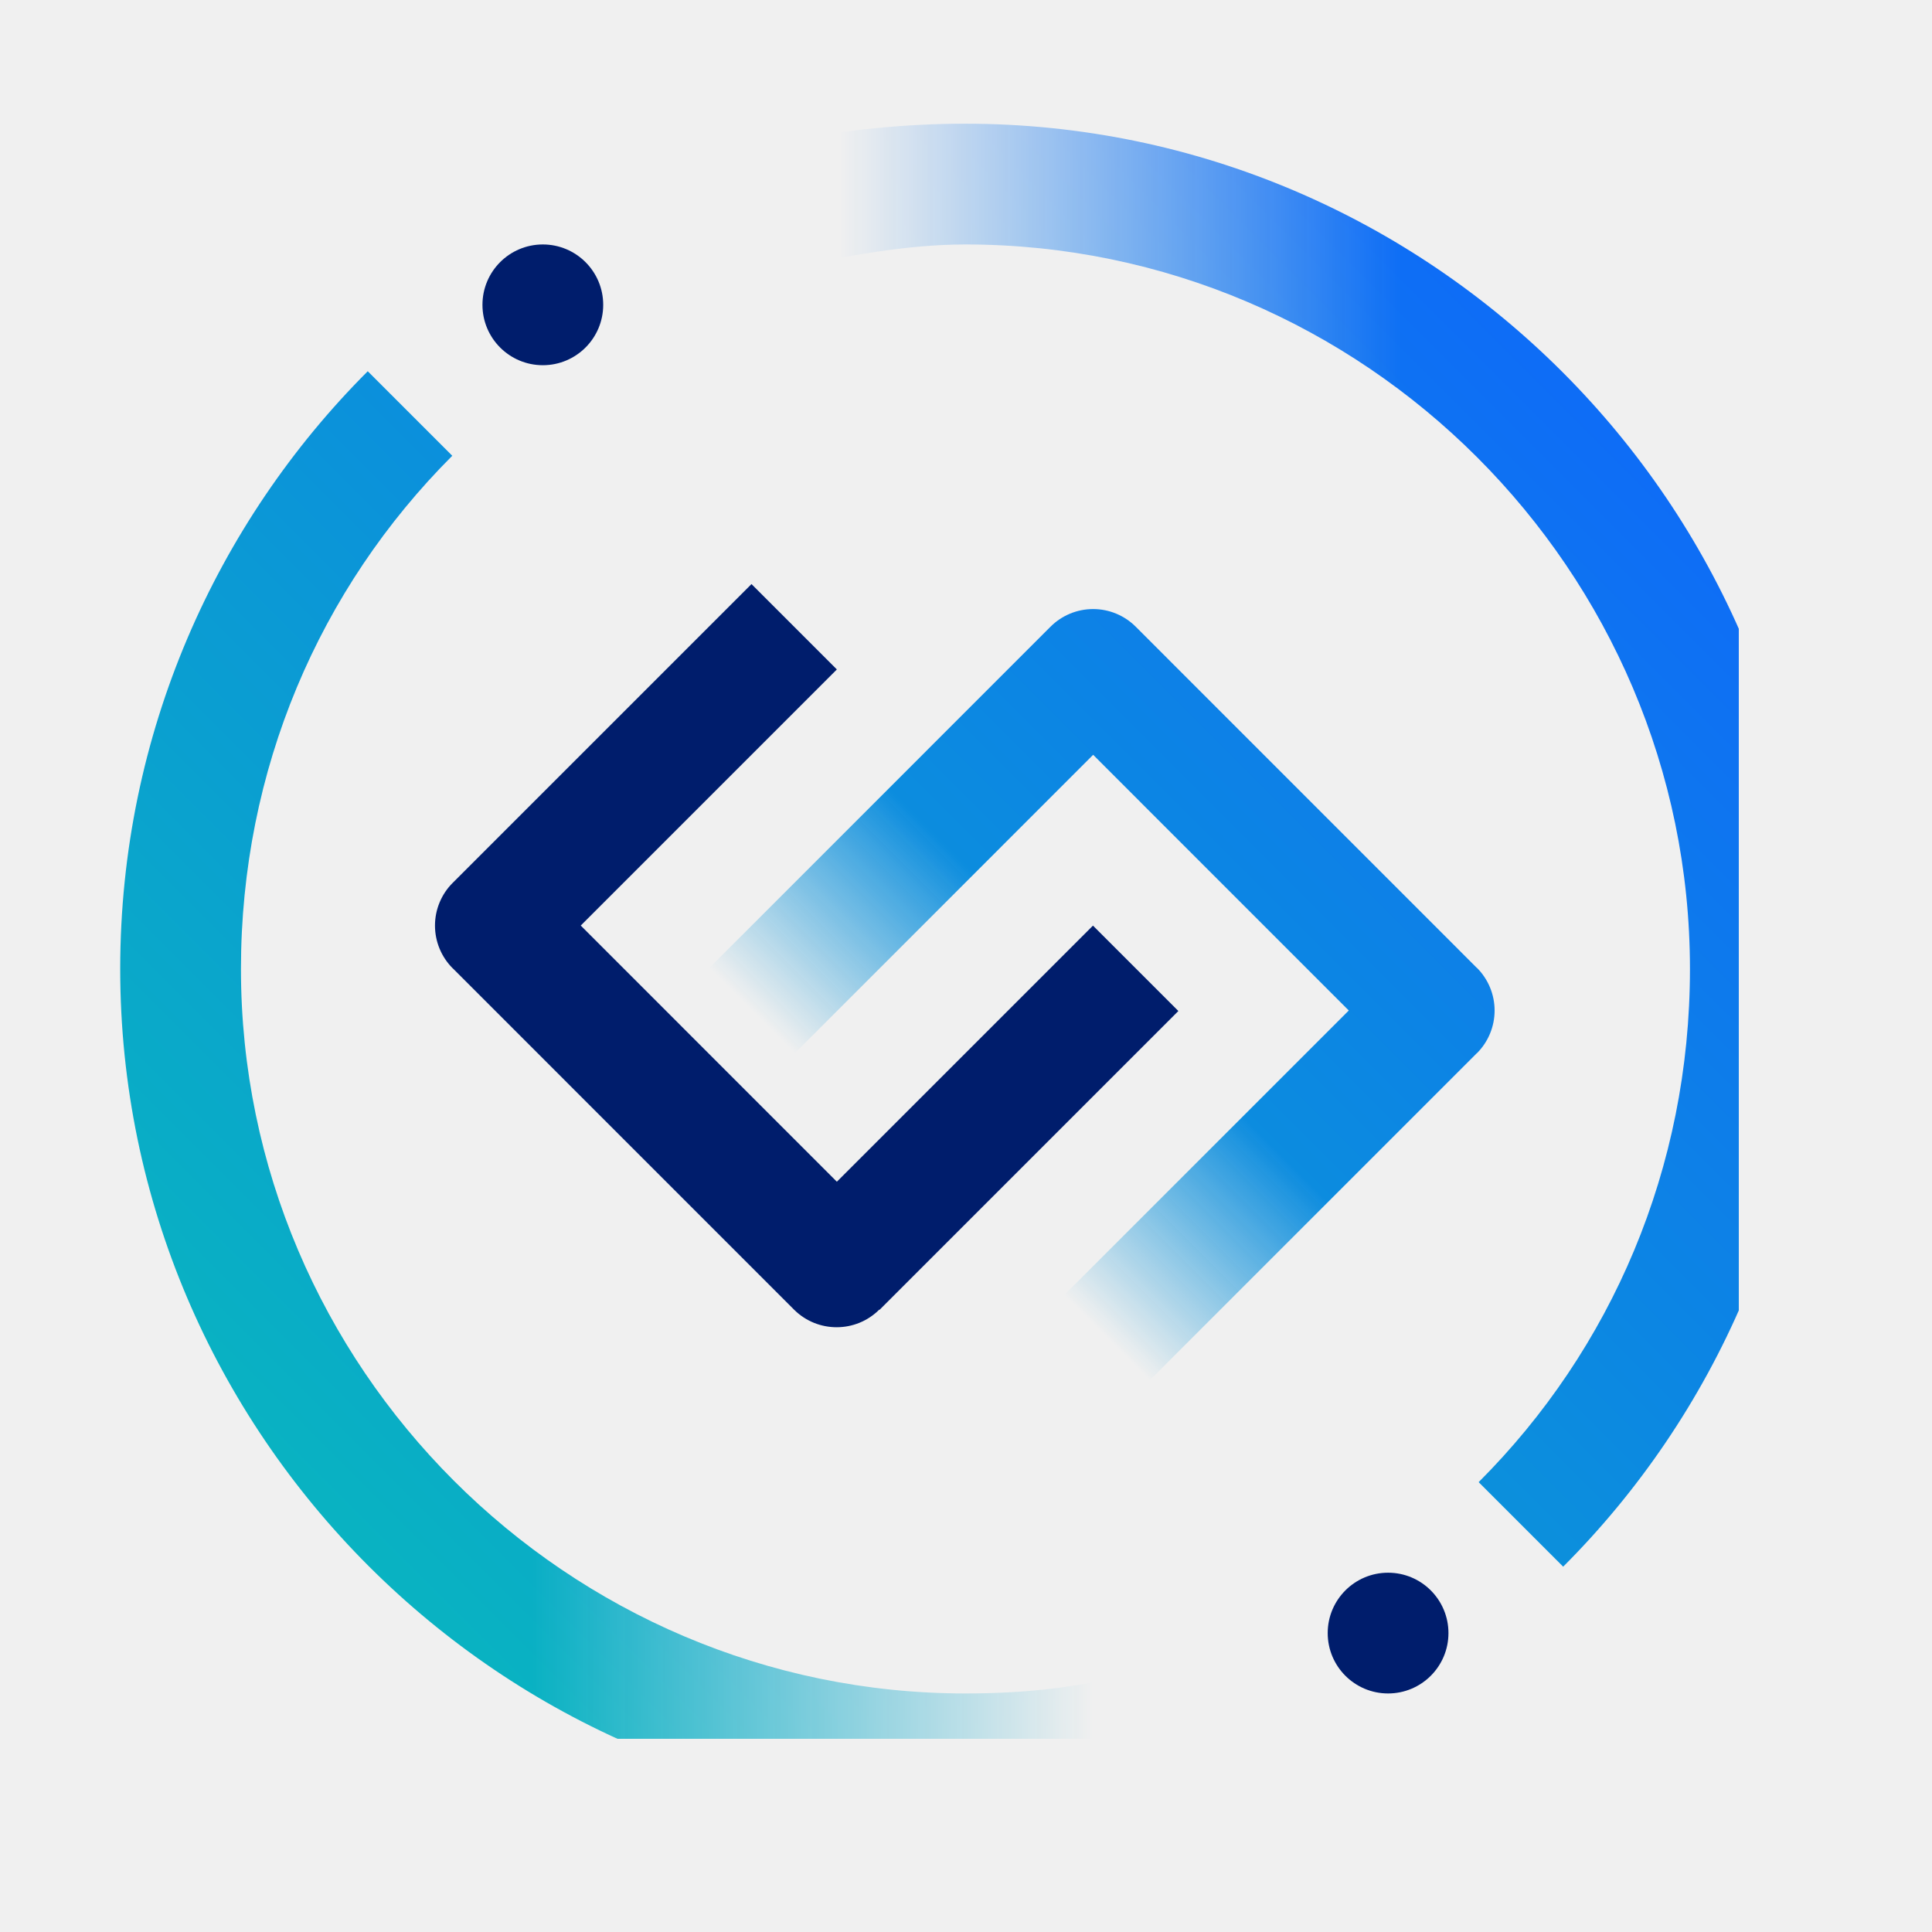
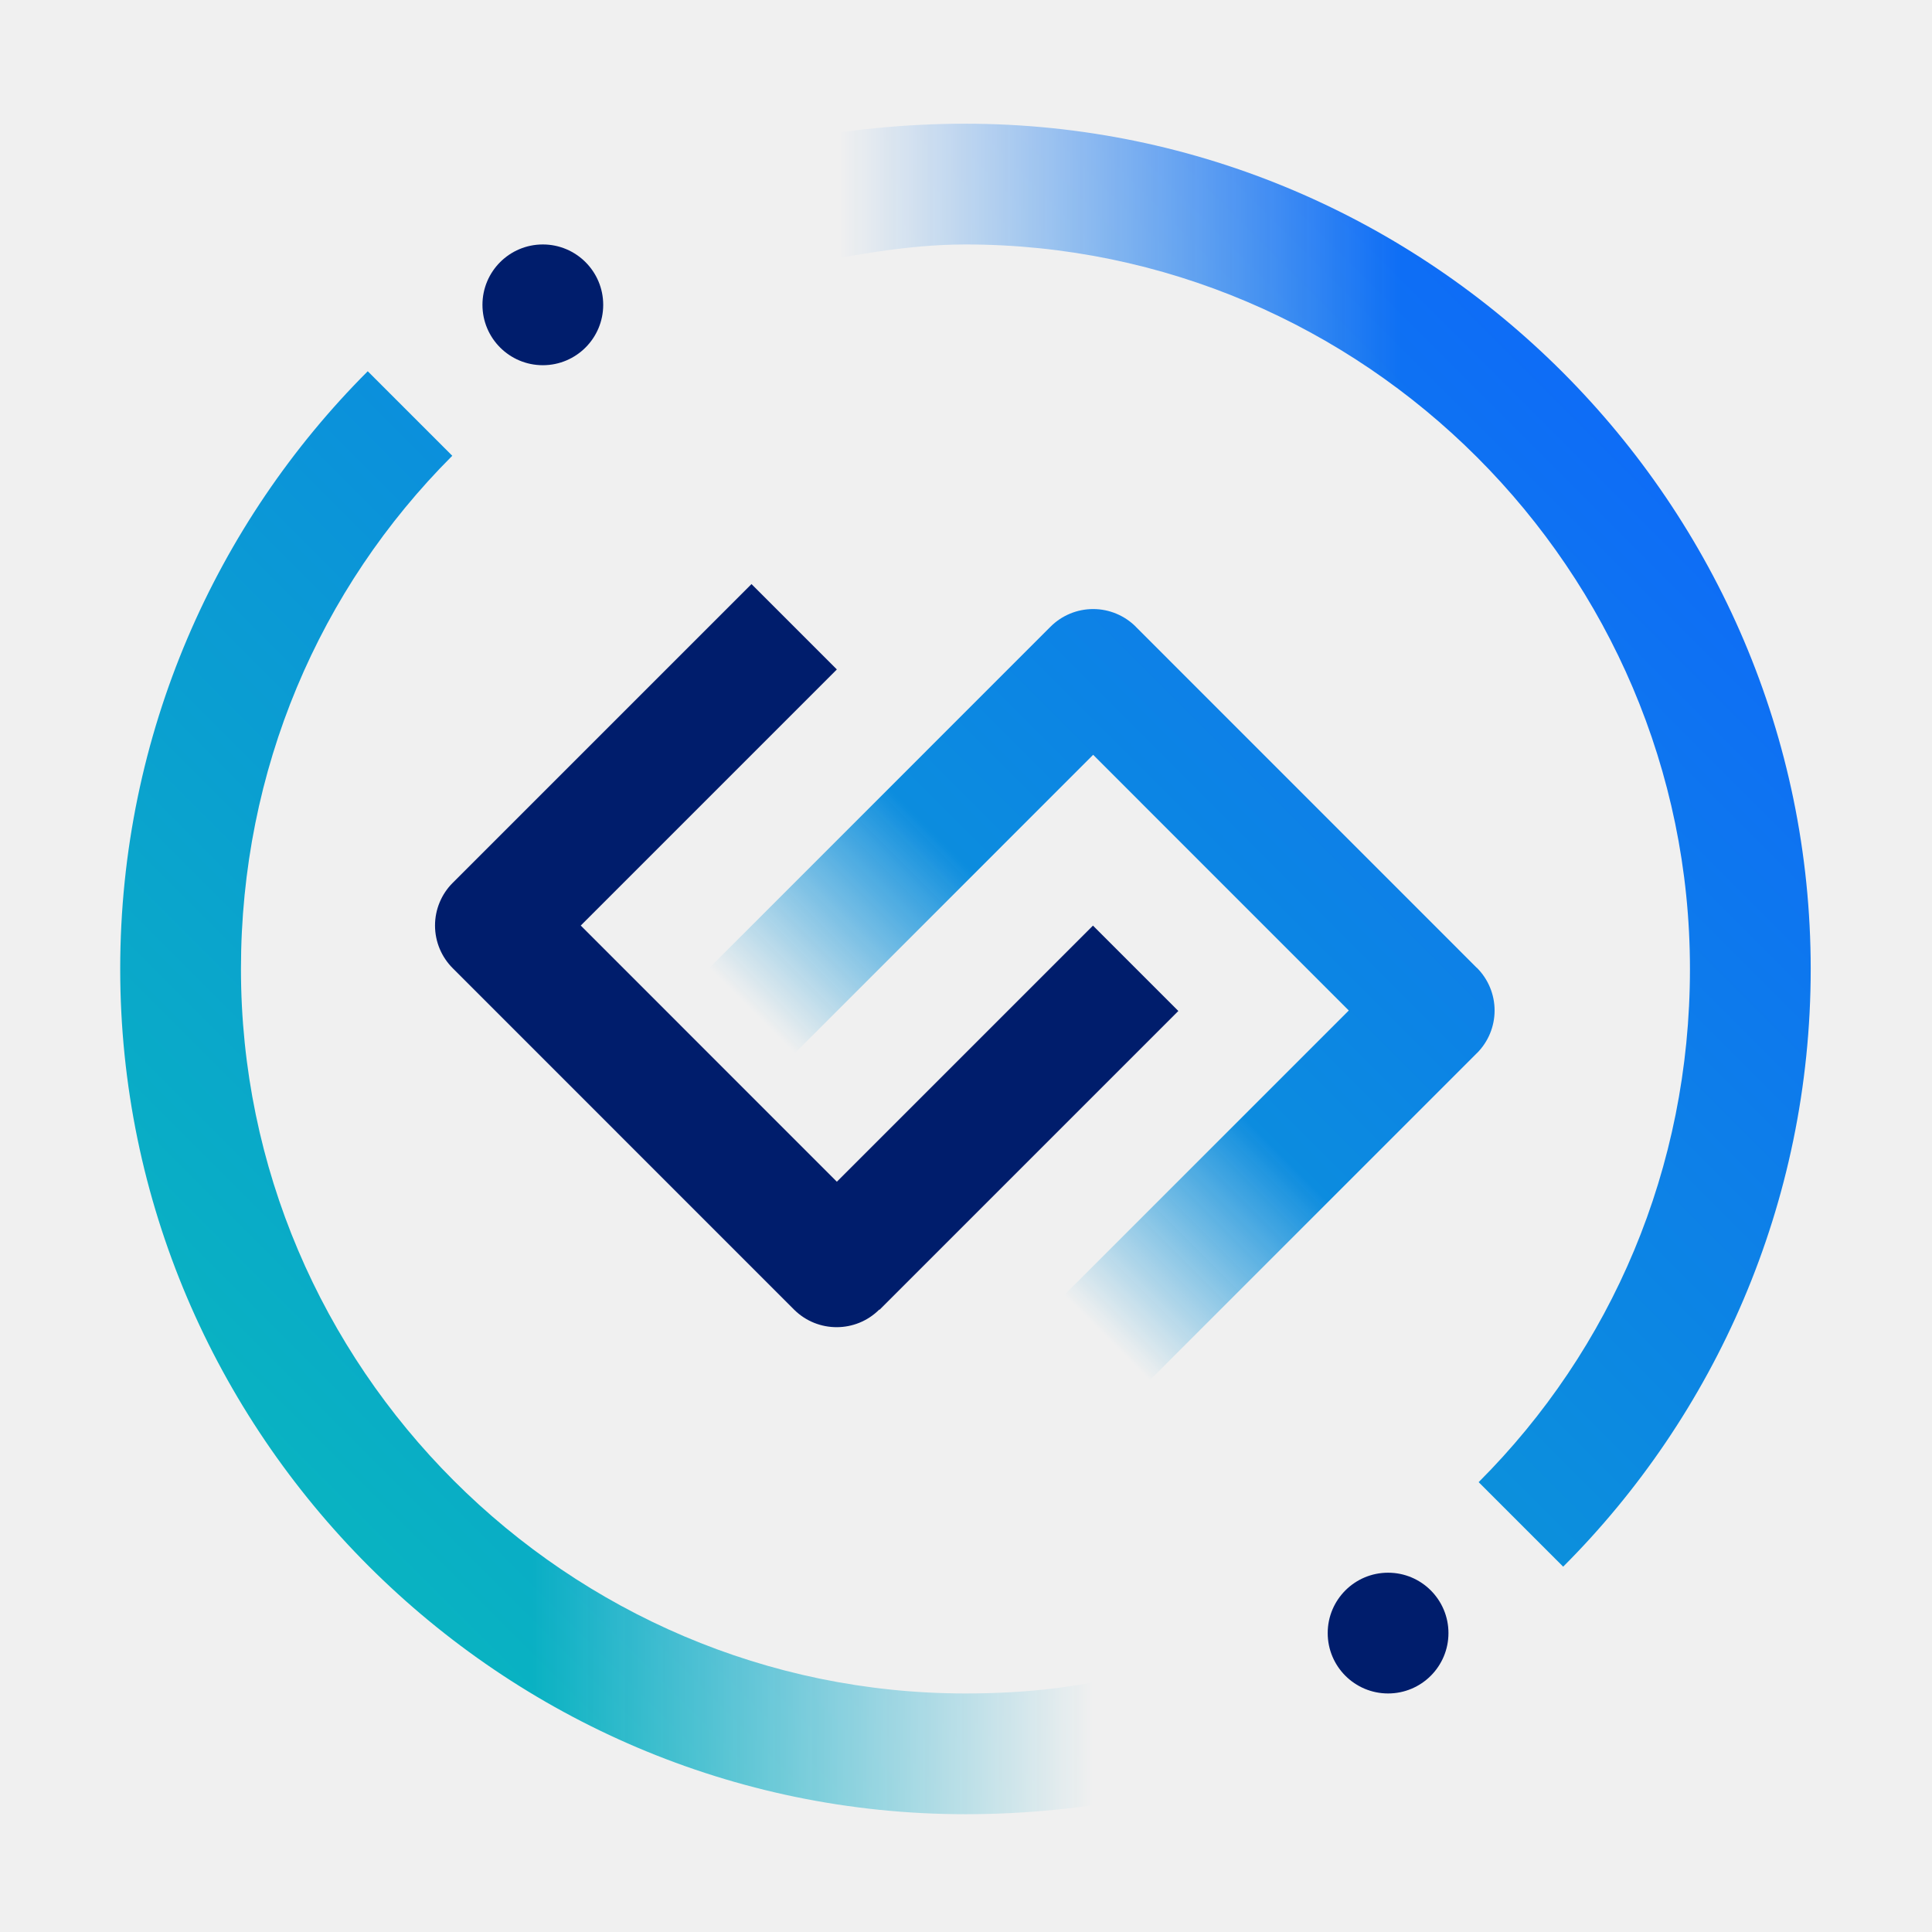
<svg xmlns="http://www.w3.org/2000/svg" xmlns:xlink="http://www.w3.org/1999/xlink" id="PowerVMNovaLink" viewBox="0 0 32 32">
  <defs>
-     <linearGradient id="8gxoir8bga" x1="-6485.03" y1="-3214.823" x2="-6469.716" y2="-3214.823" gradientTransform="matrix(1 0 0 -1 6492.899 -3210.275)" gradientUnits="userSpaceOnUse">
+     <linearGradient id="nbc4kpgtra" x1="-6485.03" y1="-3214.823" x2="-6469.716" y2="-3214.823" gradientTransform="matrix(1 0 0 -1 6492.899 -3210.275)" gradientUnits="userSpaceOnUse">
      <stop offset=".393" />
      <stop offset="1" stop-opacity="0" />
    </linearGradient>
-     <linearGradient id="gicjrw7vuc" x1="5226.787" y1="1755.823" x2="5242.101" y2="1755.823" gradientTransform="matrix(-1 0 0 1 5250.899 -1728.275)" xlink:href="#8gxoir8bga" />
-     <linearGradient id="pqy9589ntb" x1="-226.79" y1="-1082.14" x2="-220.79" y2="-1082.14" gradientTransform="translate(243.389 1103.027)" gradientUnits="userSpaceOnUse">
+     <linearGradient id="0qbhu7g8lc" x1="5226.787" y1="1755.823" x2="5242.101" y2="1755.823" gradientTransform="matrix(-1 0 0 1 5250.899 -1728.275)" xlink:href="#nbc4kpgtra" />
+     <linearGradient id="gp1o9owayb" x1="-226.79" y1="-1082.14" x2="-220.79" y2="-1082.14" gradientTransform="translate(243.389 1103.027)" gradientUnits="userSpaceOnUse">
      <stop offset=".1" stop-opacity="0" />
      <stop offset=".8" />
    </linearGradient>
-     <linearGradient id="2910t0iusd" x1="-226.471" y1="-1074.295" x2="-220.471" y2="-1074.295" gradientTransform="translate(237.297 1089.86)" xlink:href="#pqy9589ntb" />
-     <linearGradient id="b2a50lsarf" x1="0" y1="32" x2="32" y2="0" gradientUnits="userSpaceOnUse">
+     <linearGradient id="2jomw6ep9d" x1="-226.471" y1="-1074.295" x2="-220.471" y2="-1074.295" gradientTransform="translate(237.297 1089.86)" xlink:href="#gp1o9owayb" />
+     <linearGradient id="c8tc5pa87f" x1="0" y1="32" x2="32" y2="0" gradientUnits="userSpaceOnUse">
      <stop offset=".1" stop-color="#08bdba" />
      <stop offset=".9" stop-color="#0f62fe" />
    </linearGradient>
-     <mask id="fwdav4mr9e" width="32" height="32" maskUnits="userSpaceOnUse">
+     <mask id="awcdyywkre" x="0" y="0" width="32" height="32" maskUnits="userSpaceOnUse">
      <path d="M18.991 27.649c-1 .3-2 .4-3 .4-6.6 0-12-5.4-12-12 0-3.3 1.3-6.3 3.5-8.5l-1.4-1.4c-2.5 2.5-4.1 6-4.1 9.9 0 7.7 6.3 14 14 14 1 0 2-.1 3-.3v-2.1zM12.991 4.449c1-.2 2-.4 3-.4 6.6 0 12 5.4 12 12 0 3.3-1.3 6.3-3.5 8.5l1.4 1.4c2.5-2.5 4.1-6 4.1-9.9 0-7.7-6.3-14-14-14-1 0-2 .1-3 .3v2.1z" style="fill:#fff" />
-       <path id="BottomMask" d="M23.991 8.049v-7h-12v4l12 3z" style="fill:url(#8gxoir8bga)" />
-       <path id="TopMask" d="M7.991 24.049v7h12v-4l-12-3z" style="fill:url(#gicjrw7vuc)" />
-       <path d="m24.461 16.03-.003-.002-5.645-5.646a.998.998 0 0 0-1.414-.001l-7.075 7.076 1.414 1.414 6.368-6.369 4.234 4.235-6.368 6.368 1.414 1.414 7.074-7.074h.002a1 1 0 0 0 0-1.415z" style="fill:#fff" />
+       <path id="BottomMask" d="M23.991 8.049v-7h-12v4l12 3z" style="fill:url(#nbc4kpgtra)" />
+       <path id="TopMask" d="M7.991 24.049v7h12v-4l-12-3z" style="fill:url(#0qbhu7g8lc)" />
+       <path d="m24.461 16.03-.003-.002-5.645-5.646v-.001a.999.999 0 0 0-1.414 0l-7.075 7.076 1.414 1.414 6.368-6.369 4.234 4.235-6.368 6.368 1.414 1.414 7.074-7.074.002-.001a.999.999 0 0 0 0-1.414z" style="fill:#fff" />
      <g>
-         <path transform="rotate(135 19.6 20.886)" style="fill:url(#pqy9589ntb)" d="M16.599 18.886h6v4h-6z" />
+         <path transform="rotate(135 19.6 20.886)" style="fill:url(#gp1o9owayb)" d="M16.599 18.886h6v4h-6z" />
        <path transform="rotate(135 16.998 23.47)" d="M16.09 21.448h1.816v4.044H16.09z" />
      </g>
      <g>
-         <path transform="rotate(135 13.826 15.565)" style="fill:url(#2910t0iusd)" d="M10.826 13.565h6v4h-6z" />
+         <path transform="rotate(135 13.826 15.565)" style="fill:url(#2jomw6ep9d)" d="M10.826 13.565h6v4h-6z" />
        <path transform="rotate(135 11.097 18.346)" d="M9.711 16.323h2.774v4.044H9.711z" />
      </g>
    </mask>
  </defs>
-   <g style="mask:url(#fwdav4mr9e)">
-     <path style="fill:url(#b2a50lsarf)" d="M0 0h32v32H0z" />
+   <g style="fill:none;mask:url(#awcdyywkre)">
+     <path style="fill:url(#c8tc5pa87f)" d="M0 0h32v32H0z" />
  </g>
  <rect x="7.991" y="4.049" width="2" height="2" rx="1" ry="1" style="fill:#001d6c" />
  <rect x="21.991" y="26.049" width="2" height="2" rx="1" ry="1" style="fill:#001d6c" />
-   <path d="m19.517 16.745-1.414-1.414-4.242 4.242-4.242-4.243 4.242-4.242-1.414-1.414-4.949 4.949a1 1 0 0 0 0 1.415l.003.002 5.654 5.655a1 1 0 0 0 1.409-.004l.004.004 4.949-4.949z" style="fill:#001d6c" />
+   <path d="m19.517 16.745-1.414-1.414-4.242 4.242-4.242-4.243 4.242-4.242-1.414-1.414-4.949 4.949a.999.999 0 0 0 .003 1.416l5.654 5.655a1 1 0 0 0 1.409-.004l.004.004 4.949-4.949z" style="fill:#001d6c" />
</svg>
